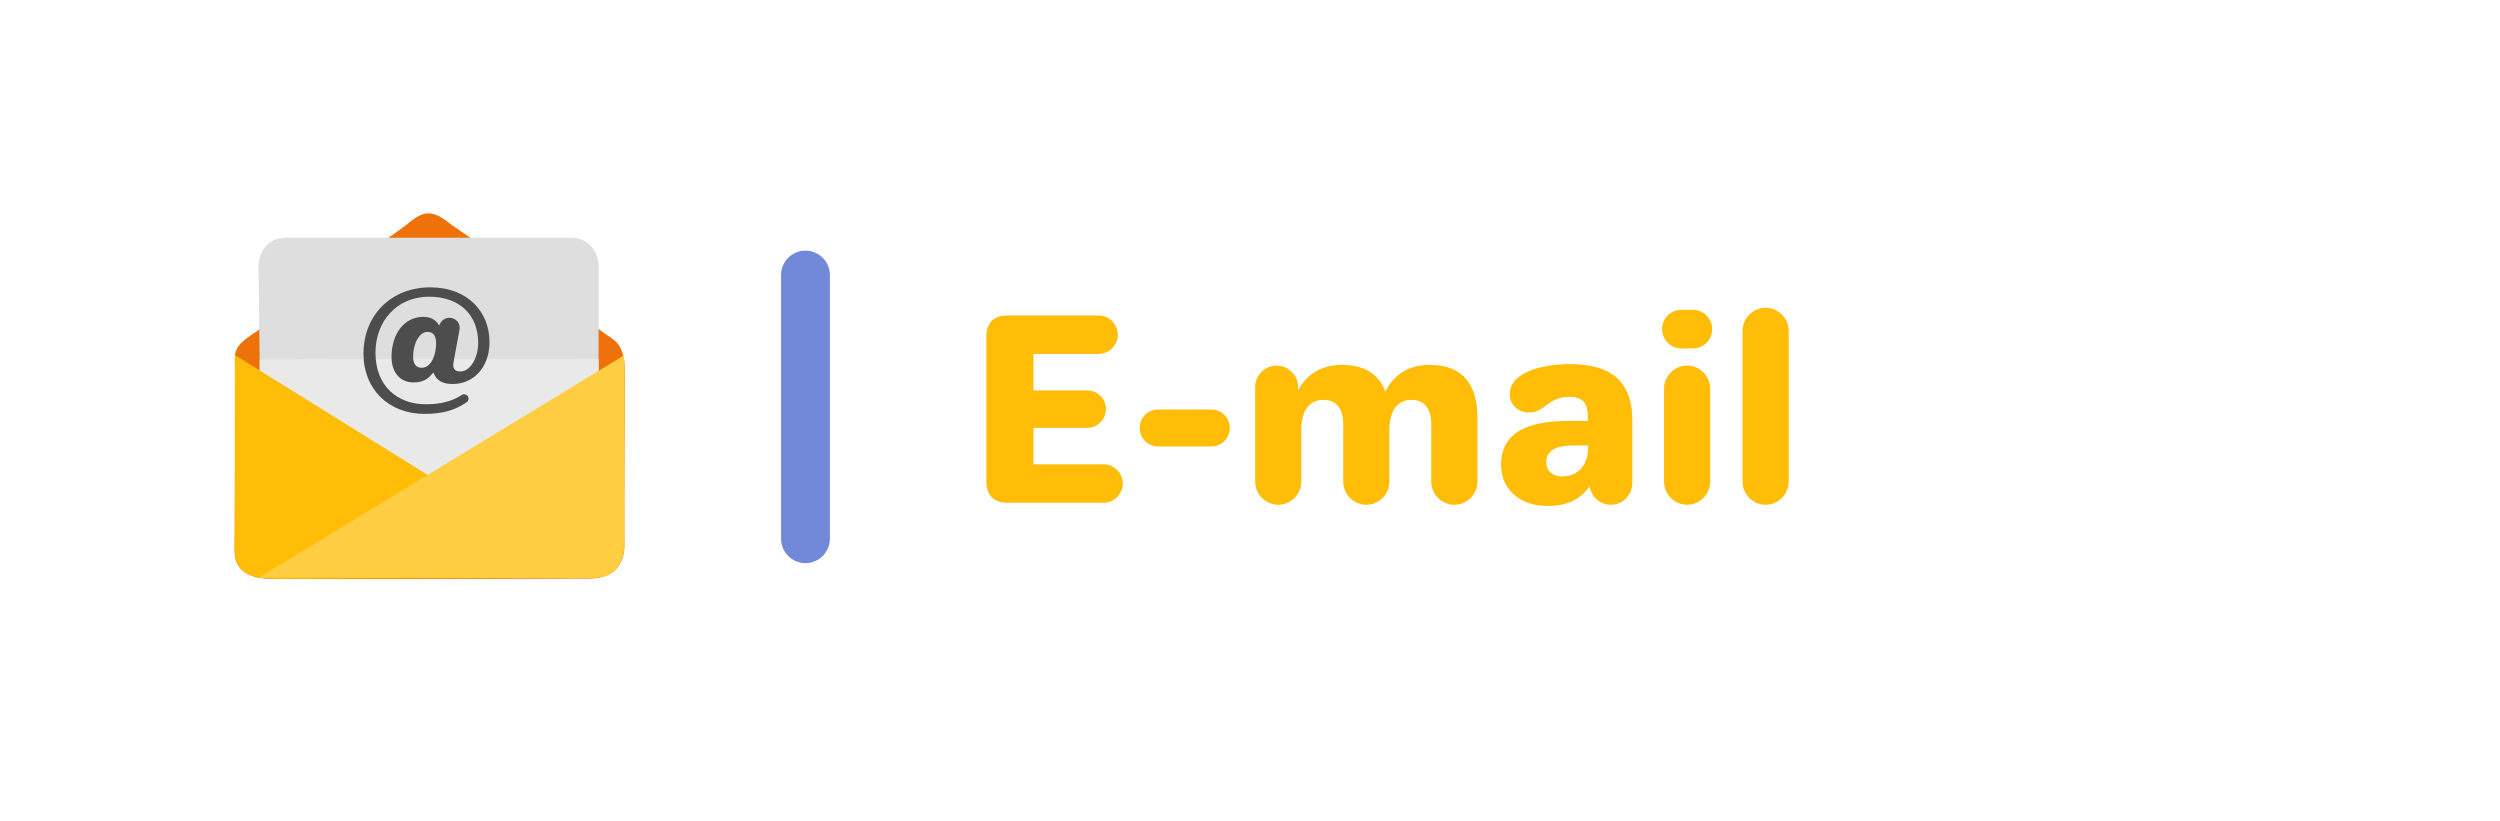
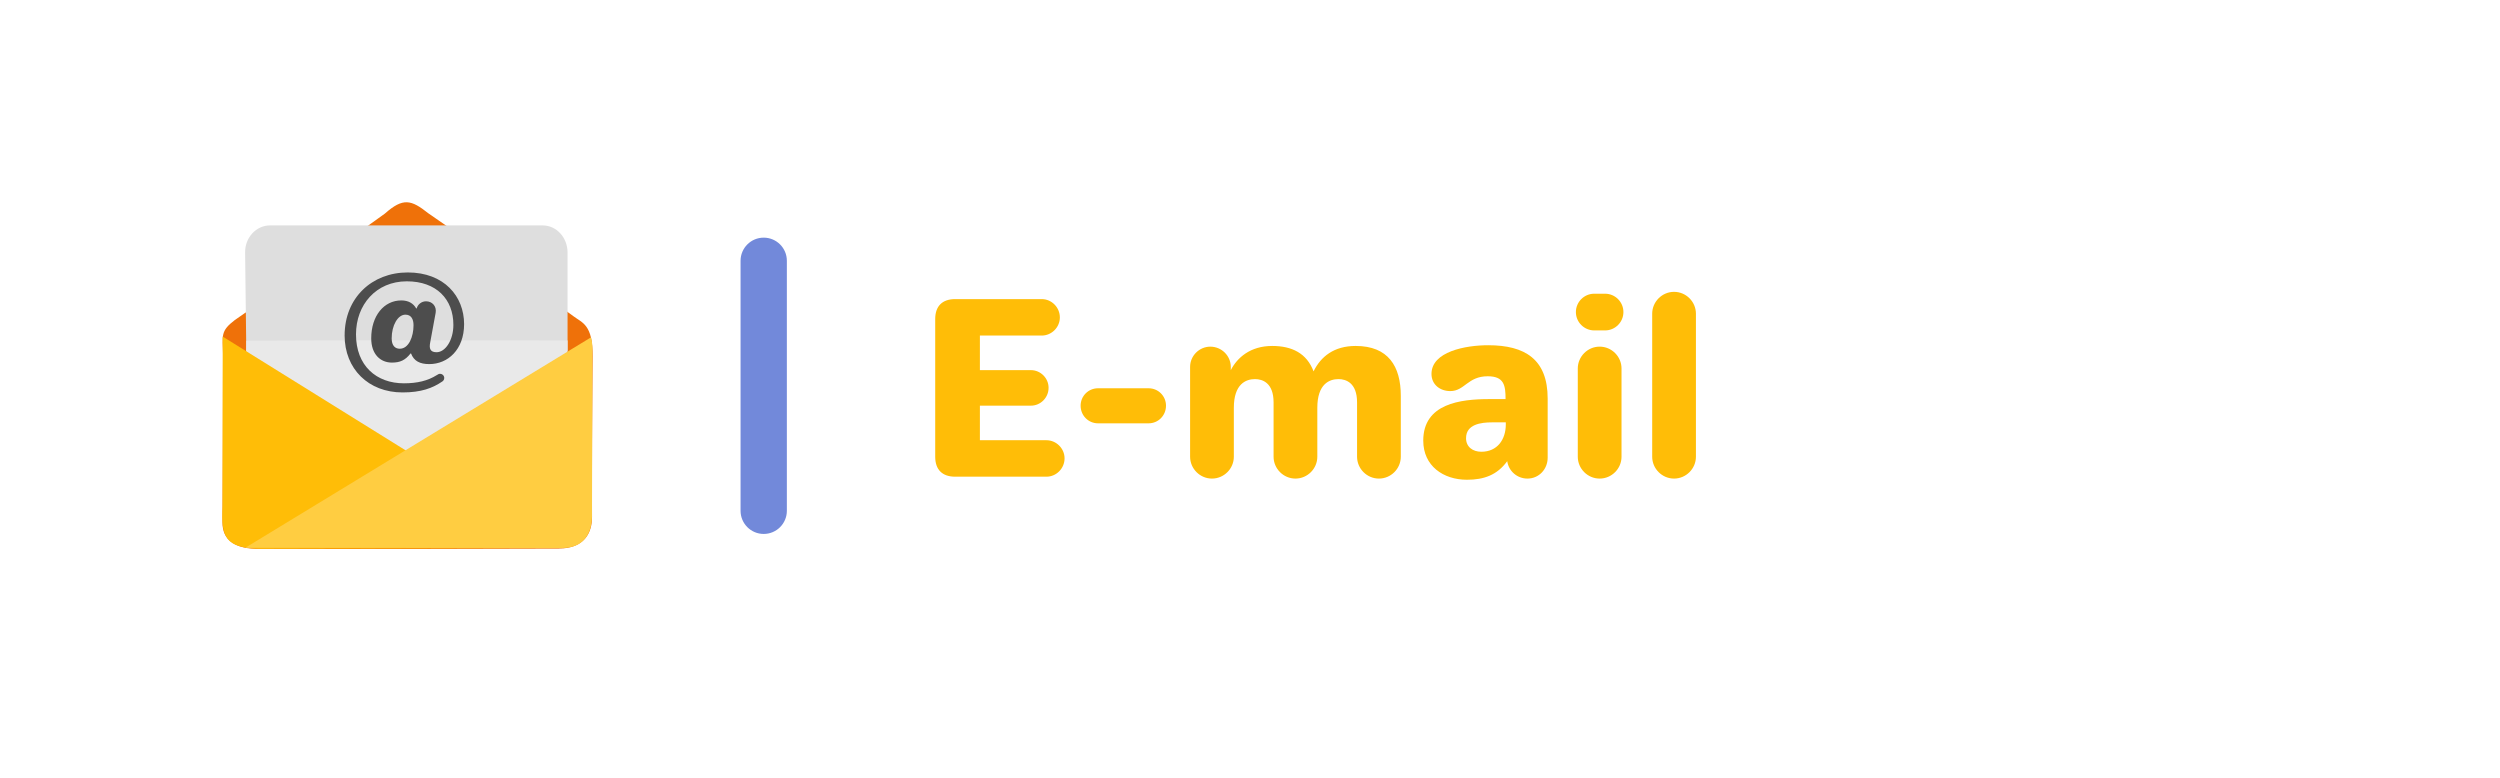
- <svg xmlns="http://www.w3.org/2000/svg" width="128mm" height="42mm" viewBox="0 0 128 42" version="1.1" id="svg8">
+ <svg xmlns="http://www.w3.org/2000/svg" width="135mm" height="42mm" viewBox="0 0 135 42" version="1.1" id="svg8">
  <defs id="defs2">
    <linearGradient y2="180" x2="100.008" y1="40.008" x1="160.008" id="b" gradientUnits="userSpaceOnUse">
      <stop id="stop817" offset="0" stop-color="#37aee2" />
      <stop id="stop819" offset="1" stop-color="#1e96c8" />
    </linearGradient>
    <linearGradient y2="174.708" x2="146.527" y1="131.028" x1="123.641" id="w" gradientTransform="scale(1.091908,0.915828)" gradientUnits="userSpaceOnUse">
      <stop id="stop822" offset="0" stop-color="#eff7fc" />
      <stop id="stop824" offset="1" stop-color="#fff" />
    </linearGradient>
  </defs>
  <g id="layer1" transform="translate(-45.1306,-86.64917)" style="display:inline;opacity:1">
    <g aria-label="E-mail" style="font-style:normal;font-variant:normal;font-weight:normal;font-stretch:normal;font-size:12.7px;line-height:1.25;font-family:'Old Standard TT';-inkscape-font-specification:'Old Standard TT';letter-spacing:0px;word-spacing:0px;fill:#ffbd07;fill-opacity:1;stroke:none;stroke-width:0.265" id="text857" transform="translate(-9.662119,0.1656417)">
      <path d="m 105.294,111.146 c 0,0.699 0.381,1.079 1.079,1.079 h 4.928 c 0.533,0 0.978,-0.445 0.978,-0.991 0,-0.533 -0.445,-0.978 -0.978,-0.978 h -3.594 v -1.867 h 2.756 c 0.521,0 0.953,-0.432 0.953,-0.965 0,-0.521 -0.432,-0.953 -0.953,-0.953 h -2.756 v -1.867 h 3.34 c 0.533,0 0.978,-0.445 0.978,-0.978 0,-0.546 -0.445,-0.991 -0.978,-0.991 h -4.674 c -0.699,0 -1.079,0.381 -1.079,1.079 z" style="font-style:normal;font-variant:normal;font-weight:normal;font-stretch:normal;font-family:Jellee;-inkscape-font-specification:Jellee;fill:#ffbd07;fill-opacity:1;stroke-width:0.265" id="path840" />
      <path d="m 113.146,108.39 c 0,0.533 0.419,0.953 0.94,0.953 h 2.731 c 0.521,0 0.94,-0.419 0.94,-0.953 0,-0.521 -0.419,-0.94 -0.94,-0.94 h -2.731 c -0.521,0 -0.94,0.419 -0.94,0.94 z" style="font-style:normal;font-variant:normal;font-weight:normal;font-stretch:normal;font-family:Jellee;-inkscape-font-specification:Jellee;fill:#ffbd07;fill-opacity:1;stroke-width:0.265" id="path842" />
      <path d="m 119.058,111.146 c 0,0.648 0.533,1.181 1.181,1.181 0.648,0 1.181,-0.533 1.181,-1.181 v -2.642 c 0,-1.295 0.66,-1.549 1.143,-1.549 0.406,0 1.003,0.203 1.003,1.257 v 2.934 c 0,0.648 0.533,1.181 1.181,1.181 0.648,0 1.181,-0.533 1.181,-1.181 v -2.642 c 0,-1.295 0.66,-1.549 1.143,-1.549 0.406,0 1.003,0.203 1.003,1.257 v 2.934 c 0,0.648 0.533,1.181 1.181,1.181 0.648,0 1.181,-0.533 1.181,-1.181 v -3.289 c 0,-1.587 -0.673,-2.692 -2.438,-2.692 -1.168,0 -1.88,0.572 -2.273,1.372 -0.368,-0.978 -1.168,-1.372 -2.235,-1.372 -1.181,0 -1.892,0.635 -2.235,1.308 v -0.178 c 0,-0.597 -0.495,-1.092 -1.105,-1.092 -0.597,0 -1.092,0.495 -1.092,1.092 z" style="font-style:normal;font-variant:normal;font-weight:normal;font-stretch:normal;font-family:Jellee;-inkscape-font-specification:Jellee;fill:#ffbd07;fill-opacity:1;stroke-width:0.265" id="path844" />
      <path d="m 131.649,110.282 c 0,1.359 1.079,2.108 2.362,2.108 0.914,0 1.626,-0.254 2.172,-1.003 0.076,0.533 0.533,0.94 1.092,0.94 0.622,0 1.092,-0.508 1.092,-1.13 v -3.188 c 0,-2.121 -1.219,-2.883 -3.213,-2.883 -1.219,0 -3.061,0.343 -3.061,1.549 0,0.572 0.457,0.927 1.016,0.927 0.775,0 0.94,-0.8 2.019,-0.8 0.889,0 0.965,0.495 0.965,1.232 h -0.864 c -1.575,0 -3.581,0.241 -3.581,2.248 z m 2.311,-0.14 c 0,-0.749 0.813,-0.851 1.397,-0.851 h 0.749 v 0.114 c 0,0.813 -0.457,1.473 -1.321,1.473 -0.457,0 -0.826,-0.254 -0.826,-0.737 z" style="font-style:normal;font-variant:normal;font-weight:normal;font-stretch:normal;font-family:Jellee;-inkscape-font-specification:Jellee;fill:#ffbd07;fill-opacity:1;stroke-width:0.265" id="path846" />
      <path d="m 139.891,103.335 c 0,0.546 0.445,0.991 0.991,0.991 h 0.584 c 0.546,0 0.991,-0.445 0.991,-0.991 0,-0.546 -0.445,-0.991 -0.991,-0.991 h -0.584 c -0.546,0 -0.991,0.445 -0.991,0.991 z m 0.102,7.811 c 0,0.648 0.533,1.181 1.181,1.181 0.648,0 1.181,-0.533 1.181,-1.181 v -4.763 c 0,-0.648 -0.533,-1.181 -1.181,-1.181 -0.648,0 -1.181,0.533 -1.181,1.181 z" style="font-style:normal;font-variant:normal;font-weight:normal;font-stretch:normal;font-family:Jellee;-inkscape-font-specification:Jellee;fill:#ffbd07;fill-opacity:1;stroke-width:0.265" id="path848" />
      <path d="m 144.011,111.146 c 0,0.648 0.533,1.181 1.181,1.181 0.648,0 1.181,-0.533 1.181,-1.181 v -7.722 c 0,-0.648 -0.533,-1.181 -1.181,-1.181 -0.648,0 -1.181,0.533 -1.181,1.181 z" style="font-style:normal;font-variant:normal;font-weight:normal;font-stretch:normal;font-family:Jellee;-inkscape-font-specification:Jellee;fill:#ffbd07;fill-opacity:1;stroke-width:0.265" id="path850" />
    </g>
    <rect style="display:inline;fill:#7289da;fill-opacity:1;stroke:none;stroke-width:1.958;stroke-miterlimit:4;stroke-dasharray:none;stroke-opacity:1" id="rect831" width="2.5" height="16" x="85.121" y="99.482" ry="1.25" />
  </g>
  <g id="layer2" style="display:none">
    <path style="fill:none;stroke:#000000;stroke-width:0.265px;stroke-linecap:butt;stroke-linejoin:miter;stroke-opacity:1" d="M 0,0 128,42" id="path881" />
    <path style="fill:none;stroke:#000000;stroke-width:0.265px;stroke-linecap:butt;stroke-linejoin:miter;stroke-opacity:1" d="M 0,42 128,1.5894571e-7" id="path883" />
  </g>
  <g id="layer3" style="display:inline">
    <path style="fill:#ef7109;fill-opacity:1;stroke:none;stroke-width:0.24px;stroke-linecap:butt;stroke-linejoin:miter;stroke-opacity:1" d="m 20.79,11.529 c -2.87,2.078 -6.986,4.986 -8.114,5.757 -0.787,0.596 -0.653,0.845 -0.633,1.827 -0.001,2.676 -0.019,6.997 -0.029,9.098 -0.01,0.942 0.681,1.458 2.016,1.424 4.285,0.024 12.632,8.49e-4 16.142,-0.012 1.384,-0.005 1.807,-0.863 1.798,-1.713 -0.015,-1.313 0.012,-6.916 0.032,-8.652 0.02,-1.736 -0.566,-1.825 -1.032,-2.179 -0.466,-0.353 -6.264,-4.489 -7.835,-5.557 -0.937,-0.744 -1.366,-0.855 -2.345,0.006 z" id="path831" />
  </g>
  <g id="layer4" style="display:inline">
    <path style="fill:#dedede;fill-opacity:1;stroke:none;stroke-width:1.887;stroke-miterlimit:4;stroke-dasharray:none;stroke-opacity:1" d="m 14.58,12.172 h 14.724 c 0.745,0 1.344,0.654 1.344,1.466 v 5.308 c -7.856,-0.006 -9.885,-0.015 -17.348,0.012 l -0.064,-5.32 c -0.01,-0.812 0.6,-1.466 1.344,-1.466 z" id="rect835" />
    <path id="path841" d="m 14.58,24.819 h 14.724 c 0.745,0 1.344,-0.6 1.344,-1.344 v -5.089 c -8.283,-0.021 -9.248,-0.022 -17.348,0.011 l -0.064,4.88 c -0.01,0.745 0.6,1.543 1.344,1.543 z" style="fill:#e9e9e9;fill-opacity:1;stroke:none;stroke-width:1.808;stroke-miterlimit:4;stroke-dasharray:none;stroke-opacity:1" />
  </g>
  <g id="layer5" style="display:inline" />
  <g id="layer7" style="display:inline">
    <path style="display:inline;fill:#ffbd07;fill-opacity:1;stroke:none;stroke-width:0.24px;stroke-linecap:butt;stroke-linejoin:miter;stroke-opacity:1" d="m 12.026,18.176 18.358,11.417 -16.354,0.042 c -1.845,-0.055 -2.101,-0.594 -2.013,-2.293 z" id="path845" />
  </g>
  <g id="layer6" style="display:inline">
    <path style="fill:#ffcd41;fill-opacity:1;stroke:none;stroke-width:0.24px;stroke-linecap:butt;stroke-linejoin:miter;stroke-opacity:1" d="m 31.909,18.22 -18.664,11.36 17.138,0.013 c 1.084,-0.014 1.557,-0.71 1.585,-1.682 0,0 0.018,-8.704 0.02,-9.093 0.002,-0.389 -0.08,-0.598 -0.08,-0.598 z" id="path849" />
  </g>
  <g id="layer8">
    <g aria-label="@" style="font-style:normal;font-variant:normal;font-weight:normal;font-stretch:normal;font-size:7.417px;line-height:1.25;font-family:'Old Standard TT';-inkscape-font-specification:'Old Standard TT';letter-spacing:0px;word-spacing:0px;fill:#4d4d4d;fill-opacity:1;stroke:none;stroke-width:0.155" id="text856" transform="matrix(0.9088531,0,0,0.9088531,0.09602541,1.740245)">
      <path d="m 20.37,18.012 c 0,1.995 1.417,3.39 3.442,3.39 1.098,0 1.78,-0.252 2.366,-0.653 0.067,-0.044 0.111,-0.119 0.111,-0.208 0,-0.134 -0.111,-0.245 -0.252,-0.245 -0.052,0 -0.089,0.007 -0.2,0.082 -0.519,0.326 -1.142,0.482 -1.943,0.482 -1.639,0 -2.848,-1.046 -2.848,-2.908 0,-1.758 1.194,-3.152 3.019,-3.152 1.758,0 2.767,1.061 2.767,2.589 0,0.912 -0.475,1.624 -1.001,1.624 -0.378,0 -0.445,-0.223 -0.378,-0.571 l 0.326,-1.773 c 0.067,-0.393 -0.208,-0.682 -0.571,-0.682 -0.26,0 -0.49,0.178 -0.556,0.423 h -0.03 c -0.171,-0.304 -0.467,-0.475 -0.883,-0.475 -1.031,0 -1.788,0.912 -1.788,2.255 0,0.949 0.549,1.439 1.231,1.439 0.475,0 0.786,-0.134 1.105,-0.541 h 0.03 c 0.171,0.452 0.527,0.63 1.083,0.63 1.105,0 2.069,-0.86 2.069,-2.374 0,-1.654 -1.187,-3.071 -3.345,-3.071 -2.136,0 -3.753,1.513 -3.753,3.738 z m 2.796,0.178 c 0,-0.771 0.363,-1.409 0.816,-1.409 0.349,0 0.482,0.274 0.482,0.63 0,0.675 -0.282,1.394 -0.816,1.394 -0.274,0 -0.482,-0.178 -0.482,-0.616 z" style="font-style:normal;font-variant:normal;font-weight:normal;font-stretch:normal;font-family:Jellee;-inkscape-font-specification:Jellee;fill:#4d4d4d;stroke-width:0.155" id="path858" />
    </g>
  </g>
</svg>
